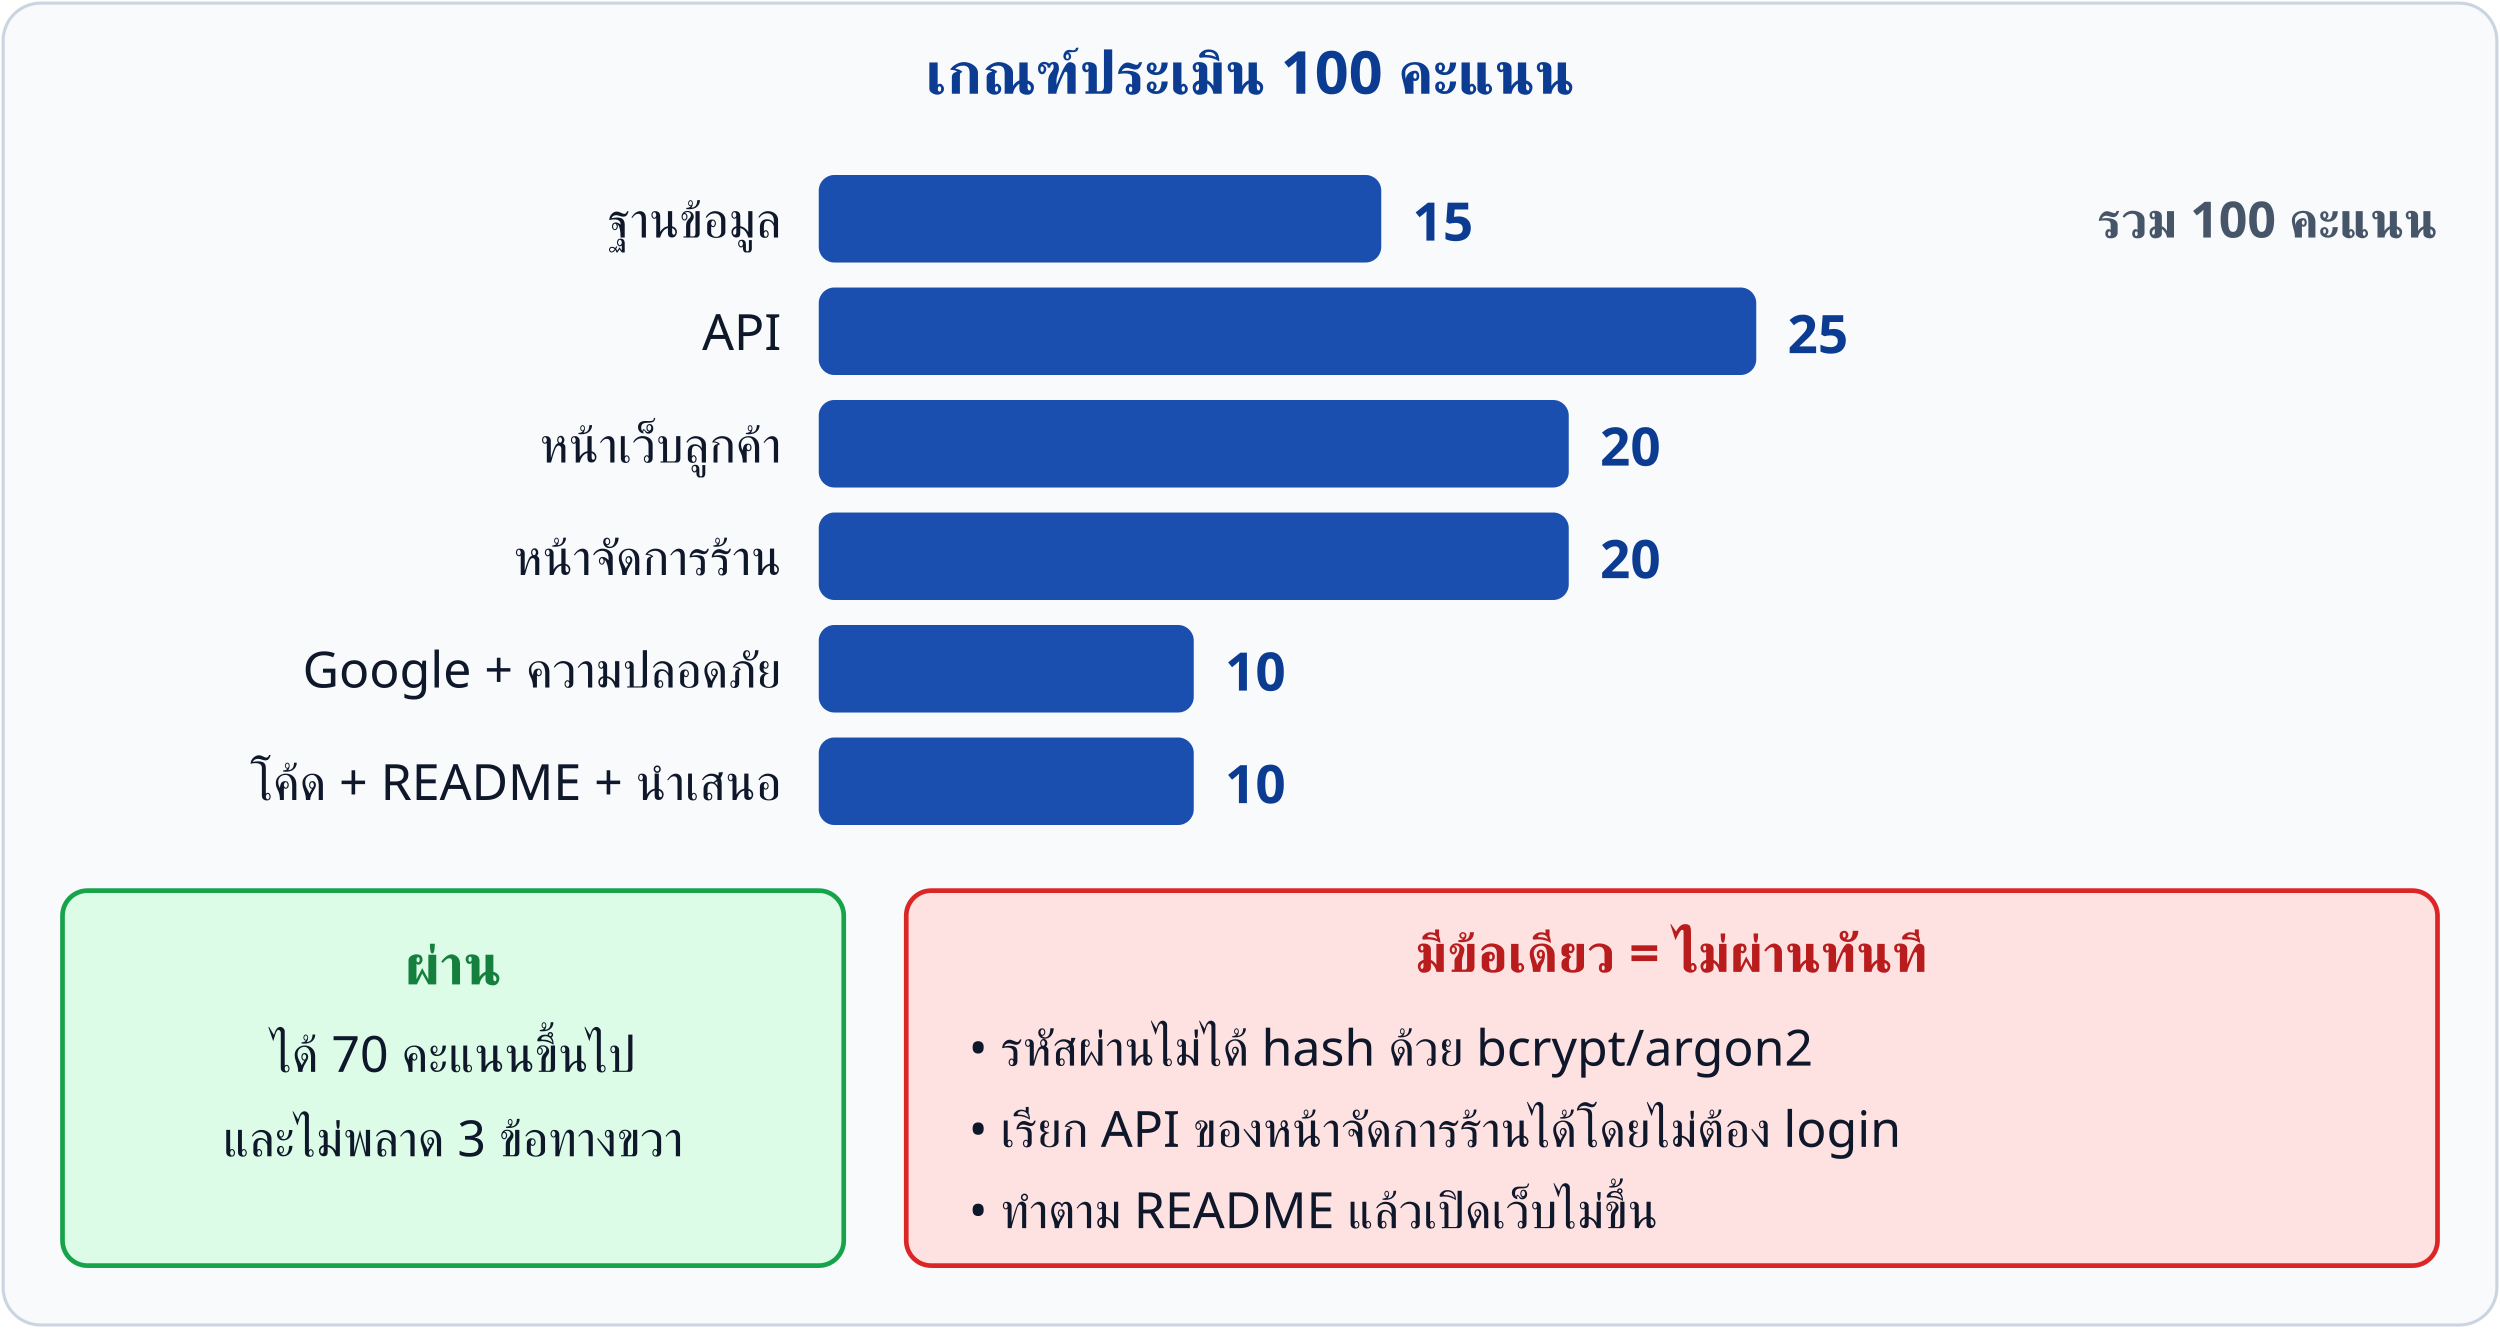
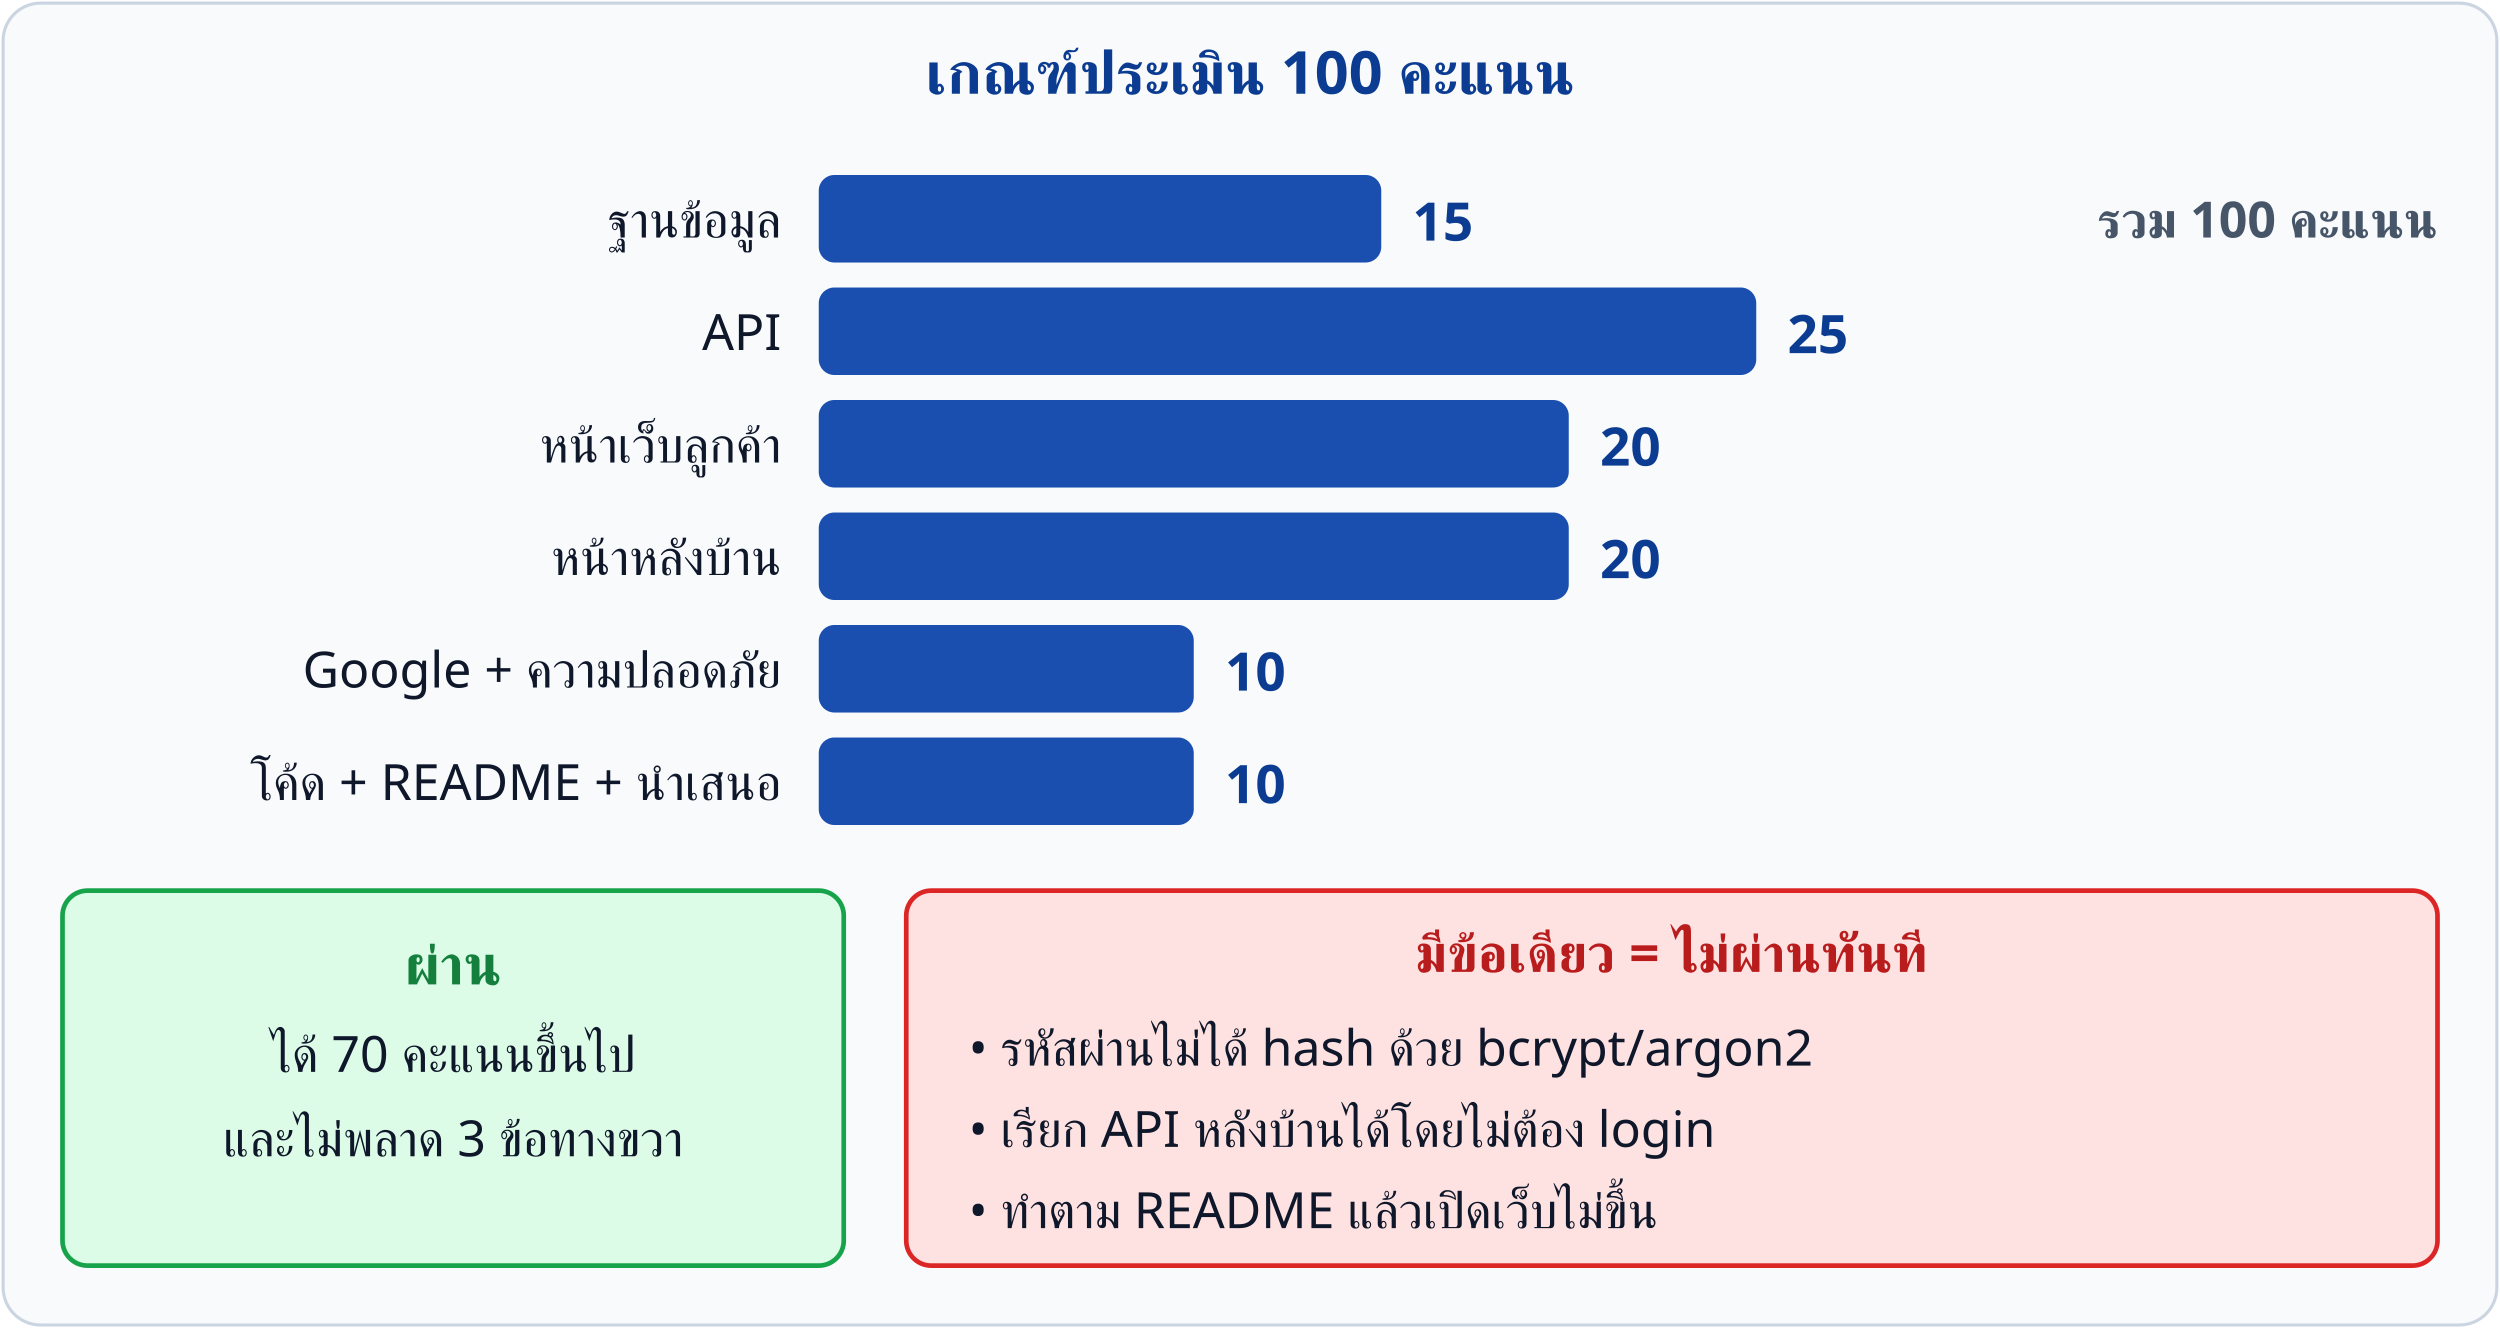
<svg xmlns="http://www.w3.org/2000/svg" viewBox="0 0 800 425" role="img" aria-label="เกณฑ์ประเมิน 100 คะแนน" font-family="'IBM Plex Sans Thai', Sarabun, sans-serif" font-size="16">
  <defs>
    <marker id="an" viewBox="0 0 10 10" refX="9" refY="5" markerWidth="8" markerHeight="8" orient="auto-start-reverse">
      <path d="M0,0 L10,5 L0,10 z" fill="#0b3c91" />
    </marker>
    <marker id="ab" viewBox="0 0 10 10" refX="9" refY="5" markerWidth="8" markerHeight="8" orient="auto-start-reverse">
      <path d="M0,0 L10,5 L0,10 z" fill="#1a4fb0" />
    </marker>
    <marker id="ao" viewBox="0 0 10 10" refX="9" refY="5" markerWidth="8" markerHeight="8" orient="auto-start-reverse">
      <path d="M0,0 L10,5 L0,10 z" fill="#d97706" />
    </marker>
    <marker id="ag" viewBox="0 0 10 10" refX="9" refY="5" markerWidth="8" markerHeight="8" orient="auto-start-reverse">
      <path d="M0,0 L10,5 L0,10 z" fill="#16a34a" />
    </marker>
    <marker id="ar" viewBox="0 0 10 10" refX="9" refY="5" markerWidth="8" markerHeight="8" orient="auto-start-reverse">
      <path d="M0,0 L10,5 L0,10 z" fill="#dc2626" />
    </marker>
    <marker id="as" viewBox="0 0 10 10" refX="9" refY="5" markerWidth="8" markerHeight="8" orient="auto-start-reverse">
      <path d="M0,0 L10,5 L0,10 z" fill="#64748b" />
    </marker>
  </defs>
  <rect x="1" y="1" width="798" height="423" rx="12" fill="#f8fafc" stroke="#cbd5e1" />
  <text x="400" y="30" font-size="19" text-anchor="middle" fill="#0b3c91" font-weight="bold">เกณฑ์ประเมิน 100 คะแนน</text>
  <text x="250" y="76" font-size="16" text-anchor="end" fill="#0f172a">ฐานข้อมูล</text>
  <rect x="262" y="56" width="180" height="28" rx="5" fill="#1a4fb0" />
  <text x="452" y="77" font-size="17" text-anchor="start" fill="#0b3c91" font-weight="bold">15</text>
  <text x="250" y="112" font-size="16" text-anchor="end" fill="#0f172a">API</text>
  <rect x="262" y="92" width="300" height="28" rx="5" fill="#1a4fb0" />
  <text x="572" y="113" font-size="17" text-anchor="start" fill="#0b3c91" font-weight="bold">25</text>
  <text x="250" y="148" font-size="16" text-anchor="end" fill="#0f172a">หน้าเว็บลูกค้า</text>
  <rect x="262" y="128" width="240" height="28" rx="5" fill="#1a4fb0" />
  <text x="512" y="149" font-size="17" text-anchor="start" fill="#0b3c91" font-weight="bold">20</text>
-   <text x="250" y="184" font-size="16" text-anchor="end" fill="#0f172a">หน้าจัดการร้าน</text>
+   <text x="250" y="184" font-size="16" text-anchor="end" fill="#0f172a">หน้าหลังบ้าน</text>
  <rect x="262" y="164" width="240" height="28" rx="5" fill="#1a4fb0" />
  <text x="512" y="185" font-size="17" text-anchor="start" fill="#0b3c91" font-weight="bold">20</text>
  <text x="250" y="220" font-size="16" text-anchor="end" fill="#0f172a">Google + ความปลอดภัย</text>
  <rect x="262" y="200" width="120" height="28" rx="5" fill="#1a4fb0" />
  <text x="392" y="221" font-size="17" text-anchor="start" fill="#0b3c91" font-weight="bold">10</text>
  <text x="250" y="256" font-size="16" text-anchor="end" fill="#0f172a">โค้ด + README + นำเสนอ</text>
  <rect x="262" y="236" width="120" height="28" rx="5" fill="#1a4fb0" />
  <text x="392" y="257" font-size="17" text-anchor="start" fill="#0b3c91" font-weight="bold">10</text>
  <text x="780" y="76" font-size="16" text-anchor="end" fill="#475569" font-weight="bold">รวม 100 คะแนน</text>
  <rect x="20" y="285" width="250" height="120" rx="8" fill="#dcfce7" stroke="#16a34a" stroke-width="1.5" />
  <text x="145" y="315" font-size="18" text-anchor="middle" fill="#15803d" font-weight="bold">ผ่าน</text>
  <text x="145" y="343" font-size="16" text-anchor="middle" fill="#0f172a">ได้ 70 คะแนนขึ้นไป</text>
  <text x="145" y="370" font-size="16" text-anchor="middle" fill="#0f172a">และไม่พลาด 3 ข้อทางขวา</text>
  <rect x="290" y="285" width="490" height="120" rx="8" fill="#fee2e2" stroke="#dc2626" stroke-width="1.5" />
  <text x="535" y="311" font-size="17" text-anchor="middle" fill="#b91c1c" font-weight="bold">มีข้อเดียว = ไม่ผ่านทันที</text>
  <text x="310" y="341" font-size="16" text-anchor="start" fill="#0f172a">• รหัสผ่านไม่ได้ hash ด้วย bcrypt/argon2</text>
-   <text x="310" y="367" font-size="16" text-anchor="start" fill="#0f172a">• เรียก API ของหน้าจัดการร้านได้โดยไม่ต้อง login</text>
+   <text x="310" y="367" font-size="16" text-anchor="start" fill="#0f172a">• เรียก API หลังบ้านได้โดยไม่ต้อง login</text>
  <text x="310" y="393" font-size="16" text-anchor="start" fill="#0f172a">• ทำตาม README แล้วเปิดเว็บไม่ขึ้น</text>
</svg>
